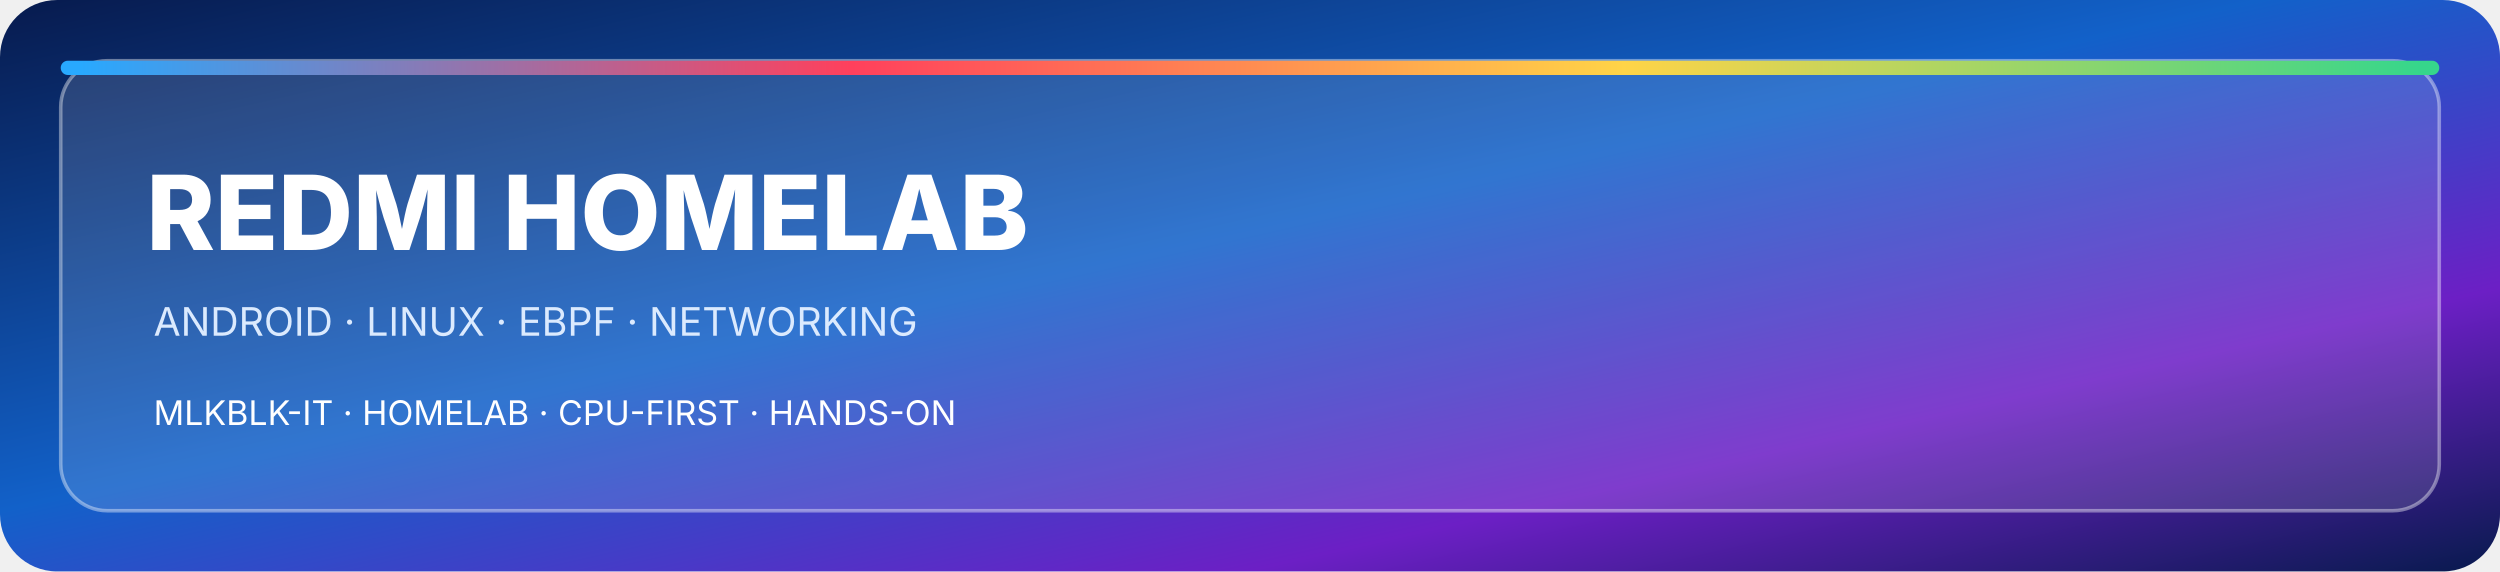
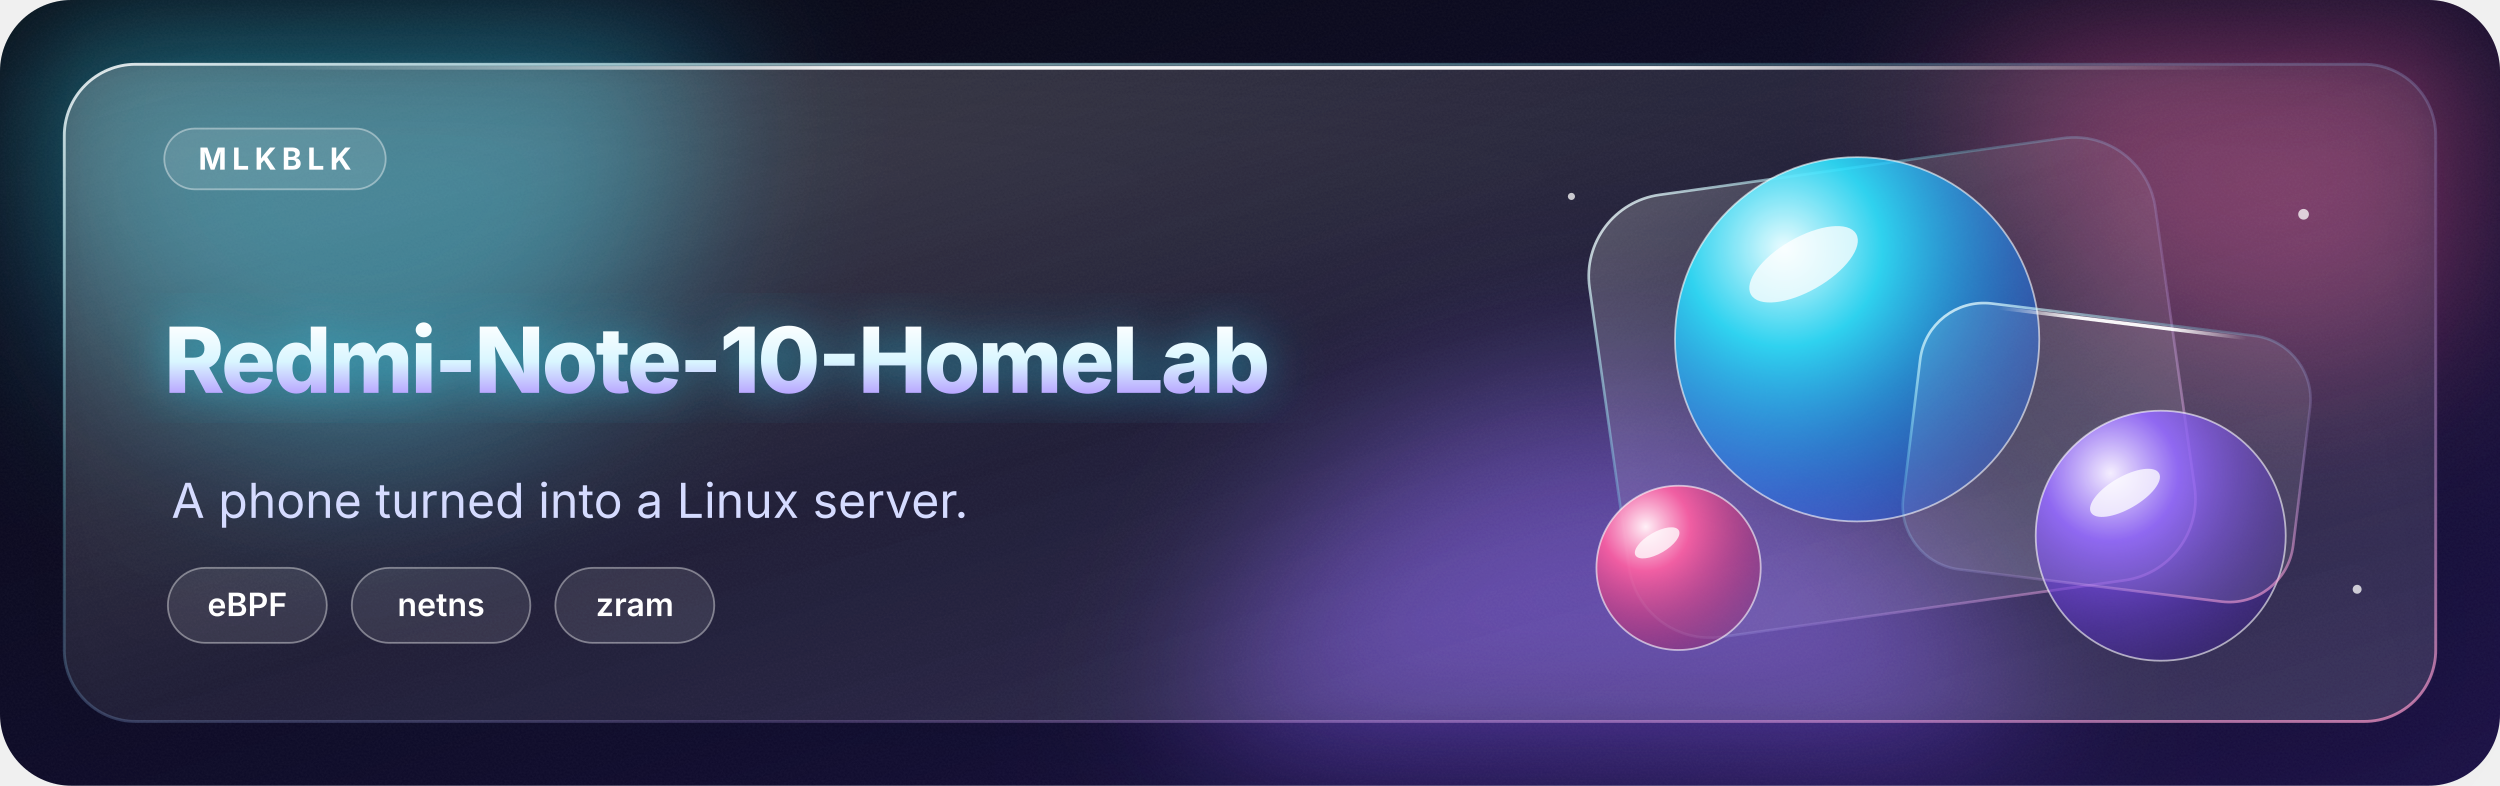
- <svg xmlns="http://www.w3.org/2000/svg" viewBox="0 0 1400 320">
+ <svg xmlns="http://www.w3.org/2000/svg" viewBox="0 0 1400 440" role="img" aria-label="Redmi-Note-10-HomeLab by MLKBLK">
  <defs>
-     <linearGradient id="b" x2="1" y2="1">
-       <stop stop-color="#071a4d" />
-       <stop offset=".45" stop-color="#1261c9" />
-       <stop offset=".75" stop-color="#6c1fc5" />
-       <stop offset="1" stop-color="#071a4d" />
+     <clipPath id="k">
+       <rect width="1400" height="440" rx="40" />
+     </clipPath>
+     <linearGradient id="bg" x1="0" y1="0" x2="1" y2="1">
+       <stop offset="0" stop-color="#05060f" />
+       <stop offset=".6" stop-color="#0d0a2b" />
+       <stop offset="1" stop-color="#1a0f45" />
    </linearGradient>
-     <linearGradient id="s">
-       <stop stop-color="#28a9ff" />
-       <stop offset=".33" stop-color="#ff405c" />
-       <stop offset=".66" stop-color="#ffd447" />
-       <stop offset="1" stop-color="#36d68b" />
+     <linearGradient id="gl" x1="0" y1="0" x2="1" y2="1">
+       <stop offset="0" stop-color="#fff" stop-opacity=".22" />
+       <stop offset=".5" stop-color="#fff" stop-opacity=".06" />
+       <stop offset="1" stop-color="#fff" stop-opacity=".12" />
    </linearGradient>
+     <linearGradient id="ed" x1="0" y1="0" x2="1" y2="1">
+       <stop offset="0" stop-color="#fff" stop-opacity=".85" />
+       <stop offset=".35" stop-color="#7df3ff" stop-opacity=".25" />
+       <stop offset=".65" stop-color="#c9a8ff" stop-opacity=".2" />
+       <stop offset="1" stop-color="#ff9ccb" stop-opacity=".7" />
+     </linearGradient>
+     <linearGradient id="sp" x1="0" y1="0" x2="1" y2="0">
+       <stop offset="0" stop-color="#fff" stop-opacity="0" />
+       <stop offset=".3" stop-color="#fff" stop-opacity=".95" />
+       <stop offset=".7" stop-color="#fff" stop-opacity=".95" />
+       <stop offset="1" stop-color="#fff" stop-opacity="0" />
+     </linearGradient>
+     <linearGradient id="ik" x1="0" y1="0" x2="0" y2="1">
+       <stop offset="0" stop-color="#fff" />
+       <stop offset=".55" stop-color="#d9f6ff" />
+       <stop offset="1" stop-color="#b9a6ff" />
+     </linearGradient>
+     <radialGradient id="c" cx=".3" cy=".25" r=".9">
+       <stop offset="0" stop-color="#eafcff" />
+       <stop offset=".3" stop-color="#2de2ff" stop-opacity=".9" />
+       <stop offset="1" stop-color="#0a4bff" stop-opacity=".3" />
+     </radialGradient>
+     <radialGradient id="v" cx=".3" cy=".25" r=".9">
+       <stop offset="0" stop-color="#f3ecff" />
+       <stop offset=".3" stop-color="#8a5bff" stop-opacity=".9" />
+       <stop offset="1" stop-color="#34158f" stop-opacity=".3" />
+     </radialGradient>
+     <radialGradient id="r" cx=".3" cy=".25" r=".9">
+       <stop offset="0" stop-color="#fff0f7" />
+       <stop offset=".3" stop-color="#ff5fa2" stop-opacity=".9" />
+       <stop offset="1" stop-color="#9c1458" stop-opacity=".3" />
+     </radialGradient>
+     <filter id="b" x="-60%" y="-60%" width="220%" height="220%">
+       <feGaussianBlur stdDeviation="50" />
+     </filter>
+     <filter id="g" x="-20%" y="-40%" width="140%" height="180%">
+       <feGaussianBlur stdDeviation="14" />
+     </filter>
+     <filter id="s" x="-20%" y="-20%" width="140%" height="160%">
+       <feDropShadow dx="0" dy="24" stdDeviation="24" flood-color="#000" flood-opacity=".45" />
+     </filter>
+     <filter id="n">
+       <feTurbulence type="fractalNoise" baseFrequency=".85" numOctaves="2" seed="7" />
+       <feColorMatrix values="0 0 0 0 1 0 0 0 0 1 0 0 0 0 1 .6 0 0 0 0" />
+     </filter>
  </defs>
-   <rect width="1400" height="320" rx="32" fill="url(#b)" />
-   <rect x="34" y="34" width="1332" height="252" rx="26" fill="#fff" fill-opacity=".13" stroke="#fff" stroke-opacity=".4" stroke-width="2" />
-   <rect x="34" y="34" width="1332" height="8" rx="4" fill="url(#s)" />
-   <g font-family="Inter,Segoe UI,Arial,sans-serif" fill="#fff">
-     <text x="82" y="140" font-size="58" font-weight="800">REDMI HOMELAB</text>
-     <text x="86" y="188" font-size="22" fill="#dbeafe">ANDROID · LINUX · EBPF · NETWORKING</text>
-     <text x="86" y="238" font-size="19">MLKBLK-IT · HOMELAB · CPU-FIRST · HANDS-ON</text>
+   <g clip-path="url(#k)">
+     <rect width="1400" height="440" fill="url(#bg)" />
+     <circle cx="200" cy="60" r="190" fill="#2de2ff" opacity=".45" filter="url(#b)" />
+     <circle cx="900" cy="450" r="230" fill="#8a5bff" opacity=".55" filter="url(#b)" />
+     <circle cx="1280" cy="40" r="170" fill="#ff5fa2" opacity=".42" filter="url(#b)" />
+     <rect width="1400" height="440" filter="url(#n)" opacity=".07" />
+   </g>
+   <rect x="36" y="36" width="1328" height="368" rx="40" fill="url(#gl)" stroke="url(#ed)" stroke-width="1.6" filter="url(#s)" />
+   <rect x="140" y="37" width="1120" height="2" rx="1" fill="url(#sp)" />
+   <g font-family="Inter,'Segoe UI Variable Display','SF Pro Display',system-ui,Arial,sans-serif">
+     <rect x="92" y="72" width="124" height="34" rx="17" fill="#fff" fill-opacity=".10" stroke="#fff" stroke-opacity=".4" />
+     <text x="154" y="95" font-size="17" font-weight="700" letter-spacing="3" text-anchor="middle" fill="#fff">MLKBLK</text>
+     <text x="92" y="220" font-size="51" font-weight="800" letter-spacing="-1.4" fill="#2de2ff" opacity=".5" filter="url(#g)">Redmi-Note-10-HomeLab</text>
+     <text x="92" y="220" font-size="51" font-weight="800" letter-spacing="-1.4" fill="url(#ik)">Redmi-Note-10-HomeLab</text>
+     <text x="96" y="290" font-size="27" fill="#d5dbff">A phone turned into a Linux server.</text>
+     <g font-size="18" font-weight="600" fill="#fff">
+       <rect x="94" y="318" width="89" height="42" rx="21" fill="#fff" fill-opacity=".10" stroke="#fff" stroke-opacity=".4" />
+       <text x="138.5" y="345" text-anchor="middle">eBPF</text>
+       <rect x="197" y="318" width="100" height="42" rx="21" fill="#fff" fill-opacity=".10" stroke="#fff" stroke-opacity=".4" />
+       <text x="247.0" y="345" text-anchor="middle">netns</text>
+       <rect x="311" y="318" width="89" height="42" rx="21" fill="#fff" fill-opacity=".10" stroke="#fff" stroke-opacity=".4" />
+       <text x="355.5" y="345" text-anchor="middle">zram</text>
+     </g>
+   </g>
+   <g transform="rotate(-8 1060 220)">
+     <rect x="900" y="92" width="320" height="250" rx="46" fill="url(#gl)" stroke="url(#ed)" stroke-width="1.5" />
+   </g>
+   <circle cx="1040" cy="190" r="102" fill="url(#c)" stroke="#fff" stroke-opacity=".6" />
+   <circle cx="1210" cy="300" r="70" fill="url(#v)" stroke="#fff" stroke-opacity=".6" />
+   <circle cx="940" cy="318" r="46" fill="url(#r)" stroke="#fff" stroke-opacity=".6" />
+   <g transform="rotate(7 1160 250)">
+     <rect x="1070" y="176" width="220" height="150" rx="36" fill="#fff" fill-opacity=".10" stroke="url(#ed)" stroke-width="1.5" />
+     <rect x="1110" y="177" width="140" height="2" rx="1" fill="url(#sp)" />
+   </g>
+   <g fill="#fff" fill-opacity=".75">
+     <ellipse cx="1010" cy="148" rx="34" ry="15" transform="rotate(-30 1010 148)" />
+     <ellipse cx="1190" cy="276" rx="22" ry="9" transform="rotate(-30 1190 276)" />
+     <ellipse cx="928" cy="304" rx="14" ry="6" transform="rotate(-30 928 304)" />
+     <circle cx="1290" cy="120" r="3" />
+     <circle cx="880" cy="110" r="2" />
+     <circle cx="1320" cy="330" r="2.5" />
  </g>
</svg>
